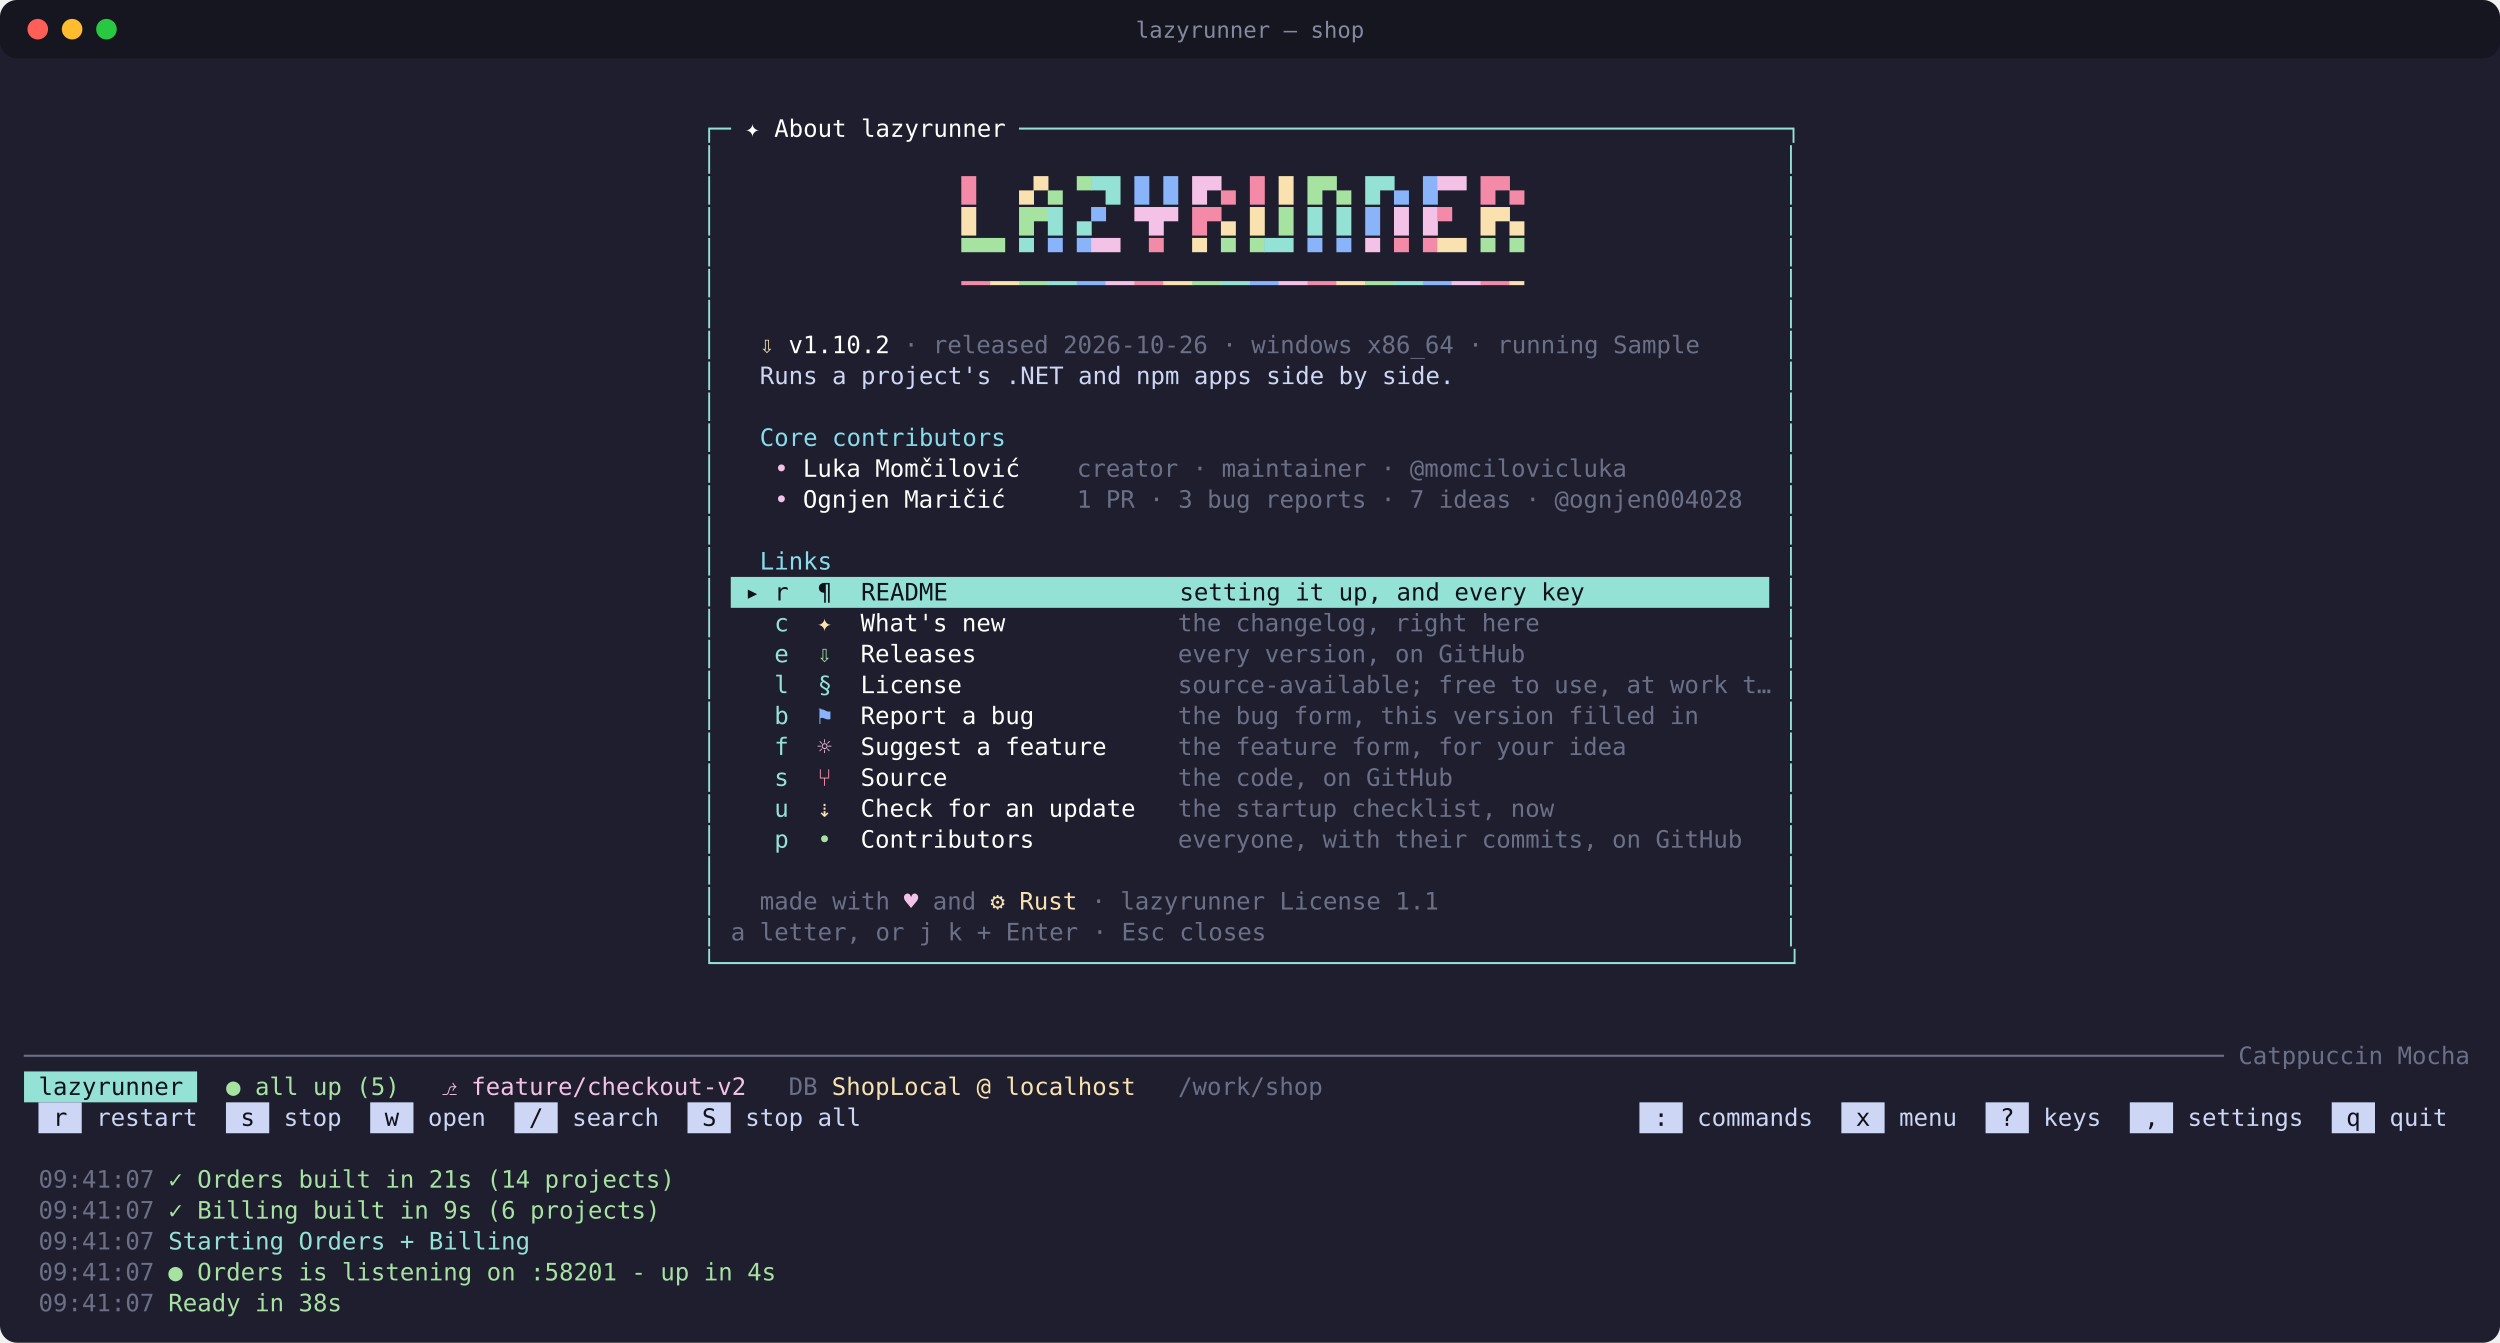
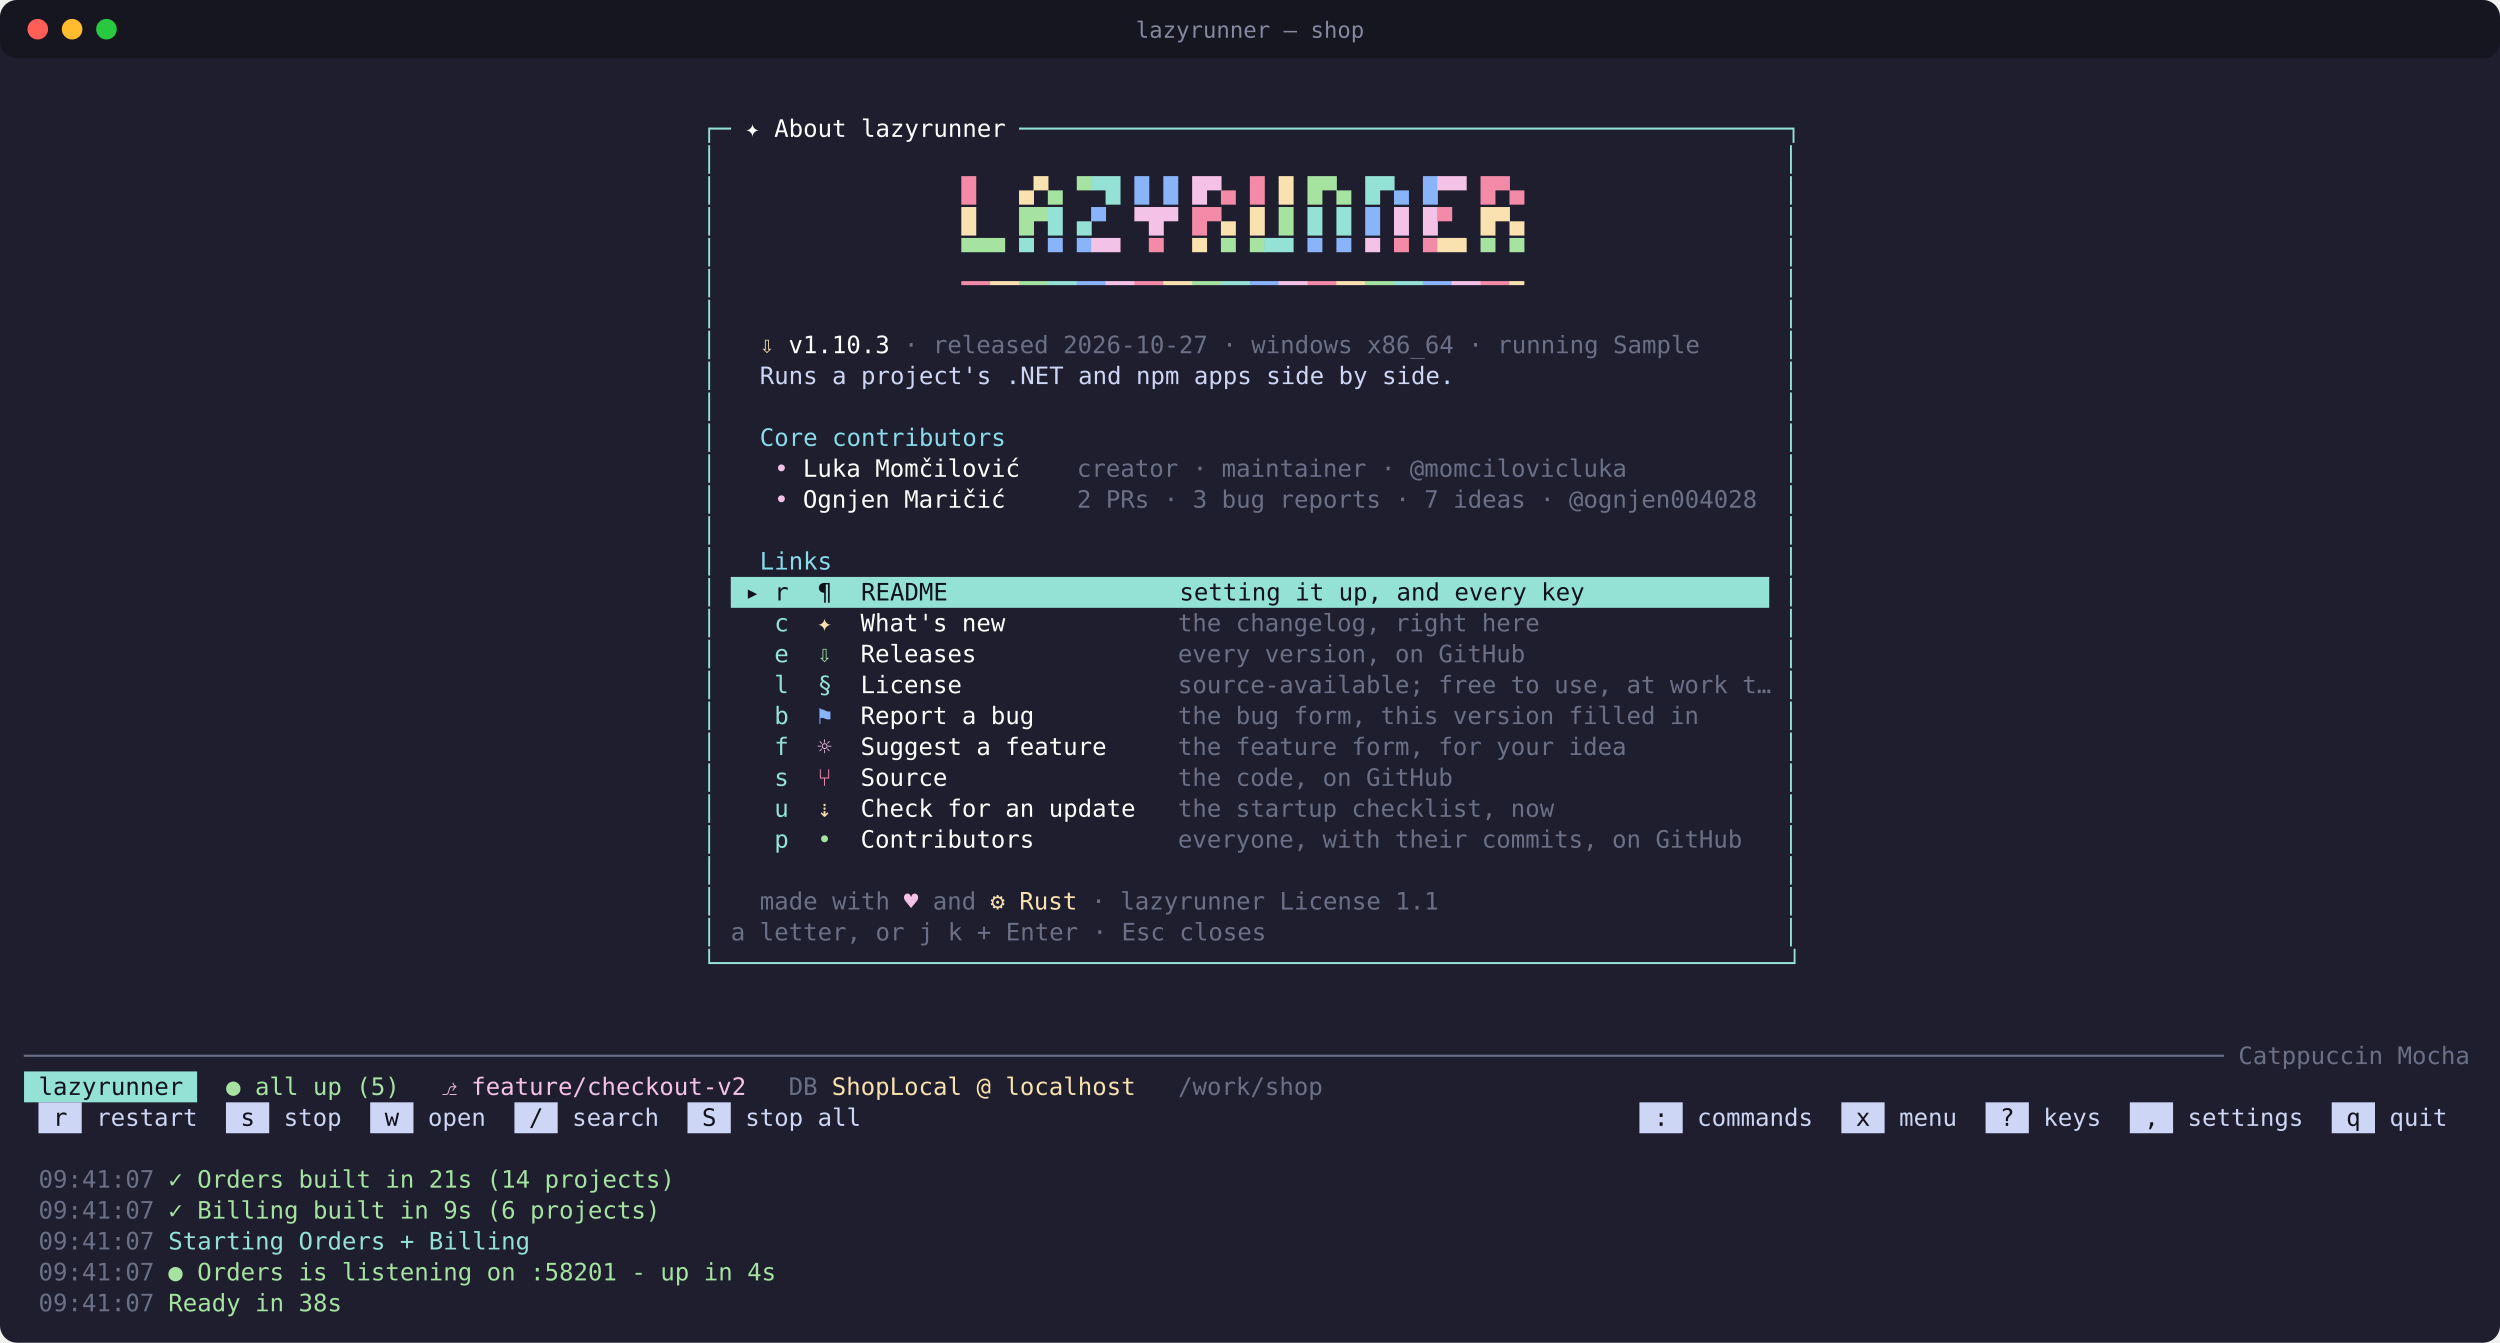
<svg xmlns="http://www.w3.org/2000/svg" width="1456" height="782" viewBox="0 0 1456 782" font-family="'Cascadia Mono', 'Cascadia Code', Consolas, 'DejaVu Sans Mono', Menlo, monospace" font-size="14">
  <rect width="100%" height="100%" rx="10" fill="#1e1e2e" />
  <rect width="100%" height="34" rx="10" fill="#000000" fill-opacity="0.28" />
  <circle cx="22" cy="17" r="6" fill="#ff5f57" />
  <circle cx="42" cy="17" r="6" fill="#febc2e" />
  <circle cx="62" cy="17" r="6" fill="#28c840" />
  <text x="728" y="22" fill="#cdd6f4" fill-opacity="0.6" font-size="13" text-anchor="middle">lazyrunner — shop</text>
  <text x="408.8" y="79.7" fill="#94e2d5" textLength="16.8" lengthAdjust="spacingAndGlyphs" xml:space="preserve">┌─</text>
  <text x="425.6" y="79.7" fill="#ffffff" textLength="168.0" lengthAdjust="spacingAndGlyphs" xml:space="preserve"> ✦ About lazyrunner </text>
  <text x="593.6" y="79.7" fill="#94e2d5" textLength="453.6" lengthAdjust="spacingAndGlyphs" xml:space="preserve">─────────────────────────────────────────────────────┐</text>
  <text x="408.8" y="97.7" fill="#94e2d5" textLength="16.8" lengthAdjust="spacingAndGlyphs" xml:space="preserve">│ </text>
  <text x="1030.4" y="97.7" fill="#94e2d5" textLength="16.8" lengthAdjust="spacingAndGlyphs" xml:space="preserve"> │</text>
  <text x="408.8" y="115.7" fill="#94e2d5" textLength="16.8" lengthAdjust="spacingAndGlyphs" xml:space="preserve">│ </text>
  <text x="560.0" y="115.7" fill="#f38ba8" textLength="25.2" lengthAdjust="spacingAndGlyphs" xml:space="preserve">█  </text>
  <text x="585.2" y="115.7" fill="#f9e2af" textLength="25.2" lengthAdjust="spacingAndGlyphs" xml:space="preserve"> ▄▀</text>
  <text x="610.4" y="115.7" fill="#a6e3a1" textLength="25.2" lengthAdjust="spacingAndGlyphs" xml:space="preserve">▄ ▀</text>
  <text x="635.6" y="115.7" fill="#94e2d5" textLength="25.2" lengthAdjust="spacingAndGlyphs" xml:space="preserve">▀█ </text>
  <text x="660.8" y="115.7" fill="#89b4fa" textLength="25.2" lengthAdjust="spacingAndGlyphs" xml:space="preserve">█ █</text>
  <text x="686.0" y="115.7" fill="#f5c2e7" textLength="25.2" lengthAdjust="spacingAndGlyphs" xml:space="preserve"> █▀</text>
  <text x="711.2" y="115.7" fill="#f38ba8" textLength="25.2" lengthAdjust="spacingAndGlyphs" xml:space="preserve">▄ █</text>
  <text x="736.4" y="115.7" fill="#f9e2af" textLength="25.2" lengthAdjust="spacingAndGlyphs" xml:space="preserve"> █ </text>
  <text x="761.6" y="115.7" fill="#a6e3a1" textLength="25.2" lengthAdjust="spacingAndGlyphs" xml:space="preserve">█▀▄</text>
  <text x="786.8" y="115.7" fill="#94e2d5" textLength="25.2" lengthAdjust="spacingAndGlyphs" xml:space="preserve"> █▀</text>
  <text x="812.0" y="115.7" fill="#89b4fa" textLength="25.2" lengthAdjust="spacingAndGlyphs" xml:space="preserve">▄ █</text>
  <text x="837.2" y="115.7" fill="#f5c2e7" textLength="25.2" lengthAdjust="spacingAndGlyphs" xml:space="preserve">▀▀ </text>
  <text x="862.4" y="115.7" fill="#f38ba8" textLength="25.2" lengthAdjust="spacingAndGlyphs" xml:space="preserve">█▀▄</text>
  <text x="1030.4" y="115.7" fill="#94e2d5" textLength="16.8" lengthAdjust="spacingAndGlyphs" xml:space="preserve"> │</text>
  <text x="408.8" y="133.7" fill="#94e2d5" textLength="16.8" lengthAdjust="spacingAndGlyphs" xml:space="preserve">│ </text>
  <text x="560.0" y="133.7" fill="#f9e2af" textLength="25.2" lengthAdjust="spacingAndGlyphs" xml:space="preserve">█  </text>
  <text x="585.2" y="133.7" fill="#a6e3a1" textLength="25.2" lengthAdjust="spacingAndGlyphs" xml:space="preserve"> █▀</text>
  <text x="610.4" y="133.7" fill="#94e2d5" textLength="25.2" lengthAdjust="spacingAndGlyphs" xml:space="preserve">█ ▄</text>
  <text x="635.6" y="133.7" fill="#89b4fa" textLength="25.2" lengthAdjust="spacingAndGlyphs" xml:space="preserve">▀  </text>
  <text x="660.8" y="133.7" fill="#f5c2e7" textLength="25.2" lengthAdjust="spacingAndGlyphs" xml:space="preserve">▀█▀</text>
  <text x="686.0" y="133.7" fill="#f38ba8" textLength="25.2" lengthAdjust="spacingAndGlyphs" xml:space="preserve"> █▀</text>
  <text x="711.2" y="133.7" fill="#f9e2af" textLength="25.2" lengthAdjust="spacingAndGlyphs" xml:space="preserve">▄ █</text>
  <text x="736.4" y="133.7" fill="#a6e3a1" textLength="25.2" lengthAdjust="spacingAndGlyphs" xml:space="preserve"> █ </text>
  <text x="761.6" y="133.7" fill="#94e2d5" textLength="25.2" lengthAdjust="spacingAndGlyphs" xml:space="preserve">█ █</text>
  <text x="786.8" y="133.7" fill="#89b4fa" textLength="25.2" lengthAdjust="spacingAndGlyphs" xml:space="preserve"> █ </text>
  <text x="812.0" y="133.7" fill="#f5c2e7" textLength="25.2" lengthAdjust="spacingAndGlyphs" xml:space="preserve">█ █</text>
  <text x="837.2" y="133.7" fill="#f38ba8" textLength="25.2" lengthAdjust="spacingAndGlyphs" xml:space="preserve">▀  </text>
  <text x="862.4" y="133.7" fill="#f9e2af" textLength="25.2" lengthAdjust="spacingAndGlyphs" xml:space="preserve">█▀▄</text>
  <text x="1030.4" y="133.7" fill="#94e2d5" textLength="16.8" lengthAdjust="spacingAndGlyphs" xml:space="preserve"> │</text>
  <text x="408.8" y="151.7" fill="#94e2d5" textLength="16.8" lengthAdjust="spacingAndGlyphs" xml:space="preserve">│ </text>
  <text x="560.0" y="151.7" fill="#a6e3a1" textLength="25.2" lengthAdjust="spacingAndGlyphs" xml:space="preserve">▀▀▀</text>
  <text x="585.2" y="151.7" fill="#94e2d5" textLength="25.2" lengthAdjust="spacingAndGlyphs" xml:space="preserve"> ▀ </text>
  <text x="610.4" y="151.7" fill="#89b4fa" textLength="25.2" lengthAdjust="spacingAndGlyphs" xml:space="preserve">▀ ▀</text>
  <text x="635.6" y="151.7" fill="#f5c2e7" textLength="25.2" lengthAdjust="spacingAndGlyphs" xml:space="preserve">▀▀ </text>
  <text x="660.8" y="151.7" fill="#f38ba8" textLength="25.2" lengthAdjust="spacingAndGlyphs" xml:space="preserve"> ▀ </text>
  <text x="686.0" y="151.7" fill="#f9e2af" textLength="25.2" lengthAdjust="spacingAndGlyphs" xml:space="preserve"> ▀ </text>
  <text x="711.2" y="151.7" fill="#a6e3a1" textLength="25.2" lengthAdjust="spacingAndGlyphs" xml:space="preserve">▀ ▀</text>
  <text x="736.4" y="151.7" fill="#94e2d5" textLength="25.2" lengthAdjust="spacingAndGlyphs" xml:space="preserve">▀▀ </text>
  <text x="761.6" y="151.7" fill="#89b4fa" textLength="25.2" lengthAdjust="spacingAndGlyphs" xml:space="preserve">▀ ▀</text>
  <text x="786.8" y="151.7" fill="#f5c2e7" textLength="25.2" lengthAdjust="spacingAndGlyphs" xml:space="preserve"> ▀ </text>
  <text x="812.0" y="151.7" fill="#f38ba8" textLength="25.2" lengthAdjust="spacingAndGlyphs" xml:space="preserve">▀ ▀</text>
  <text x="837.2" y="151.7" fill="#f9e2af" textLength="25.2" lengthAdjust="spacingAndGlyphs" xml:space="preserve">▀▀ </text>
  <text x="862.4" y="151.7" fill="#a6e3a1" textLength="25.2" lengthAdjust="spacingAndGlyphs" xml:space="preserve">▀ ▀</text>
  <text x="1030.4" y="151.7" fill="#94e2d5" textLength="16.8" lengthAdjust="spacingAndGlyphs" xml:space="preserve"> │</text>
  <text x="408.8" y="169.7" fill="#94e2d5" textLength="16.8" lengthAdjust="spacingAndGlyphs" xml:space="preserve">│ </text>
  <text x="560.0" y="169.7" fill="#f38ba8" textLength="16.8" lengthAdjust="spacingAndGlyphs" xml:space="preserve">━━</text>
  <text x="576.8" y="169.7" fill="#f9e2af" textLength="16.8" lengthAdjust="spacingAndGlyphs" xml:space="preserve">━━</text>
  <text x="593.6" y="169.7" fill="#a6e3a1" textLength="16.8" lengthAdjust="spacingAndGlyphs" xml:space="preserve">━━</text>
  <text x="610.4" y="169.7" fill="#94e2d5" textLength="16.8" lengthAdjust="spacingAndGlyphs" xml:space="preserve">━━</text>
  <text x="627.2" y="169.7" fill="#89b4fa" textLength="16.8" lengthAdjust="spacingAndGlyphs" xml:space="preserve">━━</text>
  <text x="644.0" y="169.7" fill="#f5c2e7" textLength="16.8" lengthAdjust="spacingAndGlyphs" xml:space="preserve">━━</text>
  <text x="660.8" y="169.7" fill="#f38ba8" textLength="16.8" lengthAdjust="spacingAndGlyphs" xml:space="preserve">━━</text>
  <text x="677.6" y="169.7" fill="#f9e2af" textLength="16.8" lengthAdjust="spacingAndGlyphs" xml:space="preserve">━━</text>
  <text x="694.4" y="169.7" fill="#a6e3a1" textLength="16.8" lengthAdjust="spacingAndGlyphs" xml:space="preserve">━━</text>
  <text x="711.2" y="169.7" fill="#94e2d5" textLength="16.8" lengthAdjust="spacingAndGlyphs" xml:space="preserve">━━</text>
  <text x="728.0" y="169.7" fill="#89b4fa" textLength="16.8" lengthAdjust="spacingAndGlyphs" xml:space="preserve">━━</text>
  <text x="744.8" y="169.7" fill="#f5c2e7" textLength="16.8" lengthAdjust="spacingAndGlyphs" xml:space="preserve">━━</text>
  <text x="761.6" y="169.7" fill="#f38ba8" textLength="16.8" lengthAdjust="spacingAndGlyphs" xml:space="preserve">━━</text>
  <text x="778.4" y="169.7" fill="#f9e2af" textLength="16.8" lengthAdjust="spacingAndGlyphs" xml:space="preserve">━━</text>
  <text x="795.2" y="169.7" fill="#a6e3a1" textLength="16.8" lengthAdjust="spacingAndGlyphs" xml:space="preserve">━━</text>
  <text x="812.0" y="169.7" fill="#94e2d5" textLength="16.8" lengthAdjust="spacingAndGlyphs" xml:space="preserve">━━</text>
  <text x="828.8" y="169.7" fill="#89b4fa" textLength="16.8" lengthAdjust="spacingAndGlyphs" xml:space="preserve">━━</text>
  <text x="845.6" y="169.7" fill="#f5c2e7" textLength="16.8" lengthAdjust="spacingAndGlyphs" xml:space="preserve">━━</text>
  <text x="862.4" y="169.7" fill="#f38ba8" textLength="16.8" lengthAdjust="spacingAndGlyphs" xml:space="preserve">━━</text>
  <text x="879.2" y="169.7" fill="#f9e2af" textLength="8.4" lengthAdjust="spacingAndGlyphs" xml:space="preserve">━</text>
  <text x="1030.4" y="169.7" fill="#94e2d5" textLength="16.8" lengthAdjust="spacingAndGlyphs" xml:space="preserve"> │</text>
  <text x="408.8" y="187.7" fill="#94e2d5" textLength="16.8" lengthAdjust="spacingAndGlyphs" xml:space="preserve">│ </text>
  <text x="1030.4" y="187.7" fill="#94e2d5" textLength="16.8" lengthAdjust="spacingAndGlyphs" xml:space="preserve"> │</text>
  <text x="408.8" y="205.7" fill="#94e2d5" textLength="16.8" lengthAdjust="spacingAndGlyphs" xml:space="preserve">│ </text>
  <text x="425.6" y="205.7" fill="#f9e2af" textLength="33.6" lengthAdjust="spacingAndGlyphs" xml:space="preserve">  ⇩ </text>
-   <text x="459.2" y="205.7" fill="#ffffff" textLength="58.8" lengthAdjust="spacingAndGlyphs" xml:space="preserve">v1.10.2</text>
-   <text x="518.0" y="205.7" fill="#6c7086" textLength="470.4" lengthAdjust="spacingAndGlyphs" xml:space="preserve"> · released 2026-10-26 · windows x86_64 · running Sample</text>
+   <text x="459.2" y="205.7" fill="#ffffff" textLength="58.8" lengthAdjust="spacingAndGlyphs" xml:space="preserve">v1.10.3</text>
+   <text x="518.0" y="205.7" fill="#6c7086" textLength="470.4" lengthAdjust="spacingAndGlyphs" xml:space="preserve"> · released 2026-10-27 · windows x86_64 · running Sample</text>
  <text x="1030.4" y="205.7" fill="#94e2d5" textLength="16.8" lengthAdjust="spacingAndGlyphs" xml:space="preserve"> │</text>
  <text x="408.8" y="223.7" fill="#94e2d5" textLength="16.8" lengthAdjust="spacingAndGlyphs" xml:space="preserve">│ </text>
  <text x="425.6" y="223.7" fill="#cdd6f4" textLength="604.8" lengthAdjust="spacingAndGlyphs" xml:space="preserve">  Runs a project's .NET and npm apps side by side.                      </text>
  <text x="1030.4" y="223.7" fill="#94e2d5" textLength="16.8" lengthAdjust="spacingAndGlyphs" xml:space="preserve"> │</text>
  <text x="408.8" y="241.7" fill="#94e2d5" textLength="16.8" lengthAdjust="spacingAndGlyphs" xml:space="preserve">│ </text>
  <text x="1030.4" y="241.7" fill="#94e2d5" textLength="16.8" lengthAdjust="spacingAndGlyphs" xml:space="preserve"> │</text>
  <text x="408.8" y="259.7" fill="#94e2d5" textLength="16.8" lengthAdjust="spacingAndGlyphs" xml:space="preserve">│ </text>
  <text x="425.6" y="259.7" fill="#89dceb" textLength="159.6" lengthAdjust="spacingAndGlyphs" xml:space="preserve">  Core contributors</text>
  <text x="1030.4" y="259.7" fill="#94e2d5" textLength="16.8" lengthAdjust="spacingAndGlyphs" xml:space="preserve"> │</text>
  <text x="408.8" y="277.7" fill="#94e2d5" textLength="16.8" lengthAdjust="spacingAndGlyphs" xml:space="preserve">│ </text>
  <text x="425.6" y="277.7" fill="#f5c2e7" textLength="42.0" lengthAdjust="spacingAndGlyphs" xml:space="preserve">   • </text>
  <text x="467.6" y="277.7" fill="#ffffff" textLength="159.6" lengthAdjust="spacingAndGlyphs" xml:space="preserve">Luka Momčilović    </text>
  <text x="627.2" y="277.7" fill="#6c7086" textLength="319.2" lengthAdjust="spacingAndGlyphs" xml:space="preserve">creator · maintainer · @momcilovicluka</text>
  <text x="1030.4" y="277.7" fill="#94e2d5" textLength="16.8" lengthAdjust="spacingAndGlyphs" xml:space="preserve"> │</text>
  <text x="408.8" y="295.7" fill="#94e2d5" textLength="16.8" lengthAdjust="spacingAndGlyphs" xml:space="preserve">│ </text>
  <text x="425.6" y="295.7" fill="#f5c2e7" textLength="42.0" lengthAdjust="spacingAndGlyphs" xml:space="preserve">   • </text>
  <text x="467.6" y="295.7" fill="#ffffff" textLength="159.6" lengthAdjust="spacingAndGlyphs" xml:space="preserve">Ognjen Maričić     </text>
-   <text x="627.2" y="295.7" fill="#6c7086" textLength="386.4" lengthAdjust="spacingAndGlyphs" xml:space="preserve">1 PR · 3 bug reports · 7 ideas · @ognjen004028</text>
+   <text x="627.2" y="295.7" fill="#6c7086" textLength="394.8" lengthAdjust="spacingAndGlyphs" xml:space="preserve">2 PRs · 3 bug reports · 7 ideas · @ognjen004028</text>
  <text x="1030.4" y="295.7" fill="#94e2d5" textLength="16.8" lengthAdjust="spacingAndGlyphs" xml:space="preserve"> │</text>
  <text x="408.8" y="313.7" fill="#94e2d5" textLength="16.8" lengthAdjust="spacingAndGlyphs" xml:space="preserve">│ </text>
  <text x="1030.4" y="313.7" fill="#94e2d5" textLength="16.8" lengthAdjust="spacingAndGlyphs" xml:space="preserve"> │</text>
  <text x="408.8" y="331.7" fill="#94e2d5" textLength="16.8" lengthAdjust="spacingAndGlyphs" xml:space="preserve">│ </text>
  <text x="425.6" y="331.7" fill="#89dceb" textLength="58.8" lengthAdjust="spacingAndGlyphs" xml:space="preserve">  Links</text>
  <text x="1030.4" y="331.7" fill="#94e2d5" textLength="16.8" lengthAdjust="spacingAndGlyphs" xml:space="preserve"> │</text>
  <rect x="425.6" y="336.0" width="604.8" height="18" fill="#94e2d5" />
  <text x="408.8" y="349.7" fill="#94e2d5" textLength="16.8" lengthAdjust="spacingAndGlyphs" xml:space="preserve">│ </text>
  <text x="425.6" y="349.7" fill="#11111b" textLength="604.8" lengthAdjust="spacingAndGlyphs" xml:space="preserve"> ▸ r  ¶  README                setting it up, and every key             </text>
  <text x="1030.4" y="349.7" fill="#94e2d5" textLength="16.8" lengthAdjust="spacingAndGlyphs" xml:space="preserve"> │</text>
  <text x="408.8" y="367.7" fill="#94e2d5" textLength="67.2" lengthAdjust="spacingAndGlyphs" xml:space="preserve">│    c  </text>
  <text x="476.0" y="367.7" fill="#f9e2af" textLength="25.2" lengthAdjust="spacingAndGlyphs" xml:space="preserve">✦  </text>
  <text x="501.2" y="367.7" fill="#ffffff" textLength="184.8" lengthAdjust="spacingAndGlyphs" xml:space="preserve">What's new            </text>
  <text x="686.0" y="367.7" fill="#6c7086" textLength="210.0" lengthAdjust="spacingAndGlyphs" xml:space="preserve">the changelog, right here</text>
  <text x="1030.4" y="367.7" fill="#94e2d5" textLength="16.8" lengthAdjust="spacingAndGlyphs" xml:space="preserve"> │</text>
  <text x="408.8" y="385.7" fill="#94e2d5" textLength="67.2" lengthAdjust="spacingAndGlyphs" xml:space="preserve">│    e  </text>
  <text x="476.0" y="385.7" fill="#a6e3a1" textLength="25.2" lengthAdjust="spacingAndGlyphs" xml:space="preserve">⇩  </text>
  <text x="501.2" y="385.7" fill="#ffffff" textLength="184.8" lengthAdjust="spacingAndGlyphs" xml:space="preserve">Releases              </text>
  <text x="686.0" y="385.7" fill="#6c7086" textLength="201.6" lengthAdjust="spacingAndGlyphs" xml:space="preserve">every version, on GitHub</text>
  <text x="1030.4" y="385.7" fill="#94e2d5" textLength="16.8" lengthAdjust="spacingAndGlyphs" xml:space="preserve"> │</text>
  <text x="408.8" y="403.7" fill="#94e2d5" textLength="92.4" lengthAdjust="spacingAndGlyphs" xml:space="preserve">│    l  §  </text>
  <text x="501.2" y="403.7" fill="#ffffff" textLength="184.8" lengthAdjust="spacingAndGlyphs" xml:space="preserve">License               </text>
  <text x="686.0" y="403.7" fill="#6c7086" textLength="344.4" lengthAdjust="spacingAndGlyphs" xml:space="preserve">source-available; free to use, at work t…</text>
  <text x="1030.4" y="403.7" fill="#94e2d5" textLength="16.8" lengthAdjust="spacingAndGlyphs" xml:space="preserve"> │</text>
  <text x="408.8" y="421.7" fill="#94e2d5" textLength="67.2" lengthAdjust="spacingAndGlyphs" xml:space="preserve">│    b  </text>
  <text x="476.0" y="421.7" fill="#89b4fa" textLength="25.2" lengthAdjust="spacingAndGlyphs" xml:space="preserve">⚑  </text>
  <text x="501.2" y="421.7" fill="#ffffff" textLength="184.8" lengthAdjust="spacingAndGlyphs" xml:space="preserve">Report a bug          </text>
  <text x="686.0" y="421.7" fill="#6c7086" textLength="302.4" lengthAdjust="spacingAndGlyphs" xml:space="preserve">the bug form, this version filled in</text>
  <text x="1030.4" y="421.7" fill="#94e2d5" textLength="16.8" lengthAdjust="spacingAndGlyphs" xml:space="preserve"> │</text>
  <text x="408.8" y="439.7" fill="#94e2d5" textLength="67.2" lengthAdjust="spacingAndGlyphs" xml:space="preserve">│    f  </text>
  <text x="476.0" y="439.7" fill="#f5c2e7" textLength="25.2" lengthAdjust="spacingAndGlyphs" xml:space="preserve">☼  </text>
  <text x="501.2" y="439.7" fill="#ffffff" textLength="184.8" lengthAdjust="spacingAndGlyphs" xml:space="preserve">Suggest a feature     </text>
  <text x="686.0" y="439.7" fill="#6c7086" textLength="260.4" lengthAdjust="spacingAndGlyphs" xml:space="preserve">the feature form, for your idea</text>
  <text x="1030.4" y="439.7" fill="#94e2d5" textLength="16.8" lengthAdjust="spacingAndGlyphs" xml:space="preserve"> │</text>
  <text x="408.8" y="457.7" fill="#94e2d5" textLength="67.2" lengthAdjust="spacingAndGlyphs" xml:space="preserve">│    s  </text>
  <text x="476.0" y="457.7" fill="#f38ba8" textLength="25.2" lengthAdjust="spacingAndGlyphs" xml:space="preserve">⑂  </text>
  <text x="501.2" y="457.7" fill="#ffffff" textLength="184.8" lengthAdjust="spacingAndGlyphs" xml:space="preserve">Source                </text>
  <text x="686.0" y="457.7" fill="#6c7086" textLength="159.6" lengthAdjust="spacingAndGlyphs" xml:space="preserve">the code, on GitHub</text>
  <text x="1030.4" y="457.7" fill="#94e2d5" textLength="16.8" lengthAdjust="spacingAndGlyphs" xml:space="preserve"> │</text>
  <text x="408.8" y="475.7" fill="#94e2d5" textLength="67.2" lengthAdjust="spacingAndGlyphs" xml:space="preserve">│    u  </text>
  <text x="476.0" y="475.7" fill="#f9e2af" textLength="25.2" lengthAdjust="spacingAndGlyphs" xml:space="preserve">⇣  </text>
  <text x="501.2" y="475.7" fill="#ffffff" textLength="184.8" lengthAdjust="spacingAndGlyphs" xml:space="preserve">Check for an update   </text>
  <text x="686.0" y="475.7" fill="#6c7086" textLength="218.4" lengthAdjust="spacingAndGlyphs" xml:space="preserve">the startup checklist, now</text>
  <text x="1030.4" y="475.7" fill="#94e2d5" textLength="16.8" lengthAdjust="spacingAndGlyphs" xml:space="preserve"> │</text>
  <text x="408.8" y="493.7" fill="#94e2d5" textLength="67.2" lengthAdjust="spacingAndGlyphs" xml:space="preserve">│    p  </text>
  <text x="476.0" y="493.7" fill="#a6e3a1" textLength="25.2" lengthAdjust="spacingAndGlyphs" xml:space="preserve">•  </text>
  <text x="501.2" y="493.7" fill="#ffffff" textLength="184.8" lengthAdjust="spacingAndGlyphs" xml:space="preserve">Contributors          </text>
  <text x="686.0" y="493.7" fill="#6c7086" textLength="327.6" lengthAdjust="spacingAndGlyphs" xml:space="preserve">everyone, with their commits, on GitHub</text>
  <text x="1030.4" y="493.7" fill="#94e2d5" textLength="16.8" lengthAdjust="spacingAndGlyphs" xml:space="preserve"> │</text>
  <text x="408.8" y="511.7" fill="#94e2d5" textLength="16.8" lengthAdjust="spacingAndGlyphs" xml:space="preserve">│ </text>
  <text x="1030.4" y="511.7" fill="#94e2d5" textLength="16.8" lengthAdjust="spacingAndGlyphs" xml:space="preserve"> │</text>
  <text x="408.8" y="529.7" fill="#94e2d5" textLength="16.8" lengthAdjust="spacingAndGlyphs" xml:space="preserve">│ </text>
  <text x="425.6" y="529.7" fill="#6c7086" textLength="100.8" lengthAdjust="spacingAndGlyphs" xml:space="preserve">  made with </text>
  <text x="526.4" y="529.7" fill="#f5c2e7" textLength="8.4" lengthAdjust="spacingAndGlyphs" xml:space="preserve">♥</text>
  <text x="534.8" y="529.7" fill="#6c7086" textLength="42.0" lengthAdjust="spacingAndGlyphs" xml:space="preserve"> and </text>
  <text x="576.8" y="529.7" fill="#f9e2af" textLength="50.4" lengthAdjust="spacingAndGlyphs" xml:space="preserve">⚙ Rust</text>
  <text x="627.2" y="529.7" fill="#6c7086" textLength="210.0" lengthAdjust="spacingAndGlyphs" xml:space="preserve"> · lazyrunner License 1.1</text>
  <text x="1030.4" y="529.7" fill="#94e2d5" textLength="16.8" lengthAdjust="spacingAndGlyphs" xml:space="preserve"> │</text>
  <text x="408.8" y="547.7" fill="#94e2d5" textLength="16.8" lengthAdjust="spacingAndGlyphs" xml:space="preserve">│ </text>
  <text x="425.6" y="547.7" fill="#6c7086" textLength="604.8" lengthAdjust="spacingAndGlyphs" xml:space="preserve">a letter, or j k + Enter · Esc closes                                   </text>
  <text x="1030.4" y="547.7" fill="#94e2d5" textLength="16.8" lengthAdjust="spacingAndGlyphs" xml:space="preserve"> │</text>
  <text x="408.8" y="565.7" fill="#94e2d5" textLength="638.4" lengthAdjust="spacingAndGlyphs" xml:space="preserve">└──────────────────────────────────────────────────────────────────────────┘</text>
  <text x="14.0" y="619.7" fill="#6c7086" textLength="1428.0" lengthAdjust="spacingAndGlyphs" xml:space="preserve">──────────────────────────────────────────────────────────────────────────────────────────────────────────────────────────────────────────────────────── Catppuccin Mocha </text>
  <rect x="14.0" y="624.0" width="100.8" height="18" fill="#94e2d5" />
  <text x="14.0" y="637.7" fill="#11111b" textLength="100.8" lengthAdjust="spacingAndGlyphs" xml:space="preserve"> lazyrunner </text>
  <text x="114.8" y="637.7" fill="#a6e3a1" textLength="117.6" lengthAdjust="spacingAndGlyphs" xml:space="preserve">  ● all up (5)</text>
  <text x="232.4" y="637.7" fill="#f5c2e7" textLength="201.6" lengthAdjust="spacingAndGlyphs" xml:space="preserve">   ⎇ feature/checkout-v2</text>
  <text x="434.0" y="637.7" fill="#6c7086" textLength="50.4" lengthAdjust="spacingAndGlyphs" xml:space="preserve">   DB </text>
  <text x="484.4" y="637.7" fill="#f9e2af" textLength="176.4" lengthAdjust="spacingAndGlyphs" xml:space="preserve">ShopLocal @ localhost</text>
  <text x="660.8" y="637.7" fill="#6c7086" textLength="109.2" lengthAdjust="spacingAndGlyphs" xml:space="preserve">   /work/shop</text>
  <rect x="22.4" y="642.0" width="25.2" height="18" fill="#cdd6f4" />
  <rect x="131.6" y="642.0" width="25.2" height="18" fill="#cdd6f4" />
  <rect x="215.6" y="642.0" width="25.2" height="18" fill="#cdd6f4" />
  <rect x="299.6" y="642.0" width="25.2" height="18" fill="#cdd6f4" />
  <rect x="400.4" y="642.0" width="25.2" height="18" fill="#cdd6f4" />
  <rect x="954.8" y="642.0" width="25.2" height="18" fill="#cdd6f4" />
  <rect x="1072.4" y="642.0" width="25.2" height="18" fill="#cdd6f4" />
  <rect x="1156.4" y="642.0" width="25.2" height="18" fill="#cdd6f4" />
  <rect x="1240.4" y="642.0" width="25.2" height="18" fill="#cdd6f4" />
  <rect x="1358.0" y="642.0" width="25.2" height="18" fill="#cdd6f4" />
  <text x="22.4" y="655.7" fill="#11111b" textLength="25.2" lengthAdjust="spacingAndGlyphs" xml:space="preserve"> r </text>
  <text x="47.6" y="655.7" fill="#cdd6f4" textLength="84.0" lengthAdjust="spacingAndGlyphs" xml:space="preserve"> restart  </text>
  <text x="131.6" y="655.7" fill="#11111b" textLength="25.2" lengthAdjust="spacingAndGlyphs" xml:space="preserve"> s </text>
  <text x="156.8" y="655.7" fill="#cdd6f4" textLength="58.8" lengthAdjust="spacingAndGlyphs" xml:space="preserve"> stop  </text>
  <text x="215.6" y="655.7" fill="#11111b" textLength="25.2" lengthAdjust="spacingAndGlyphs" xml:space="preserve"> w </text>
  <text x="240.8" y="655.7" fill="#cdd6f4" textLength="58.8" lengthAdjust="spacingAndGlyphs" xml:space="preserve"> open  </text>
  <text x="299.6" y="655.7" fill="#11111b" textLength="25.2" lengthAdjust="spacingAndGlyphs" xml:space="preserve"> / </text>
  <text x="324.8" y="655.7" fill="#cdd6f4" textLength="75.6" lengthAdjust="spacingAndGlyphs" xml:space="preserve"> search  </text>
  <text x="400.4" y="655.7" fill="#11111b" textLength="25.2" lengthAdjust="spacingAndGlyphs" xml:space="preserve"> S </text>
  <text x="425.6" y="655.7" fill="#cdd6f4" textLength="529.2" lengthAdjust="spacingAndGlyphs" xml:space="preserve"> stop all                                                      </text>
  <text x="954.8" y="655.7" fill="#11111b" textLength="25.2" lengthAdjust="spacingAndGlyphs" xml:space="preserve"> : </text>
  <text x="980.0" y="655.7" fill="#cdd6f4" textLength="92.4" lengthAdjust="spacingAndGlyphs" xml:space="preserve"> commands  </text>
  <text x="1072.4" y="655.7" fill="#11111b" textLength="25.2" lengthAdjust="spacingAndGlyphs" xml:space="preserve"> x </text>
  <text x="1097.6" y="655.7" fill="#cdd6f4" textLength="58.8" lengthAdjust="spacingAndGlyphs" xml:space="preserve"> menu  </text>
  <text x="1156.4" y="655.7" fill="#11111b" textLength="25.2" lengthAdjust="spacingAndGlyphs" xml:space="preserve"> ? </text>
  <text x="1181.6" y="655.7" fill="#cdd6f4" textLength="58.8" lengthAdjust="spacingAndGlyphs" xml:space="preserve"> keys  </text>
  <text x="1240.4" y="655.7" fill="#11111b" textLength="25.2" lengthAdjust="spacingAndGlyphs" xml:space="preserve"> , </text>
  <text x="1265.6" y="655.7" fill="#cdd6f4" textLength="92.4" lengthAdjust="spacingAndGlyphs" xml:space="preserve"> settings  </text>
  <text x="1358.0" y="655.7" fill="#11111b" textLength="25.2" lengthAdjust="spacingAndGlyphs" xml:space="preserve"> q </text>
  <text x="1383.2" y="655.7" fill="#cdd6f4" textLength="58.8" lengthAdjust="spacingAndGlyphs" xml:space="preserve"> quit  </text>
  <text x="14.0" y="691.7" fill="#6c7086" textLength="84.0" lengthAdjust="spacingAndGlyphs" xml:space="preserve"> 09:41:07 </text>
  <text x="98.0" y="691.7" fill="#a6e3a1" textLength="294.0" lengthAdjust="spacingAndGlyphs" xml:space="preserve">✓ Orders built in 21s (14 projects)</text>
  <text x="14.0" y="709.7" fill="#6c7086" textLength="84.0" lengthAdjust="spacingAndGlyphs" xml:space="preserve"> 09:41:07 </text>
  <text x="98.0" y="709.7" fill="#a6e3a1" textLength="285.6" lengthAdjust="spacingAndGlyphs" xml:space="preserve">✓ Billing built in 9s (6 projects)</text>
  <text x="14.0" y="727.7" fill="#6c7086" textLength="84.0" lengthAdjust="spacingAndGlyphs" xml:space="preserve"> 09:41:07 </text>
  <text x="98.0" y="727.7" fill="#94e2d5" textLength="210.0" lengthAdjust="spacingAndGlyphs" xml:space="preserve">Starting Orders + Billing</text>
  <text x="14.0" y="745.7" fill="#6c7086" textLength="84.0" lengthAdjust="spacingAndGlyphs" xml:space="preserve"> 09:41:07 </text>
  <text x="98.0" y="745.7" fill="#a6e3a1" textLength="352.8" lengthAdjust="spacingAndGlyphs" xml:space="preserve">● Orders is listening on :58201 - up in 4s</text>
  <text x="14.0" y="763.7" fill="#6c7086" textLength="84.0" lengthAdjust="spacingAndGlyphs" xml:space="preserve"> 09:41:07 </text>
  <text x="98.0" y="763.7" fill="#a6e3a1" textLength="100.8" lengthAdjust="spacingAndGlyphs" xml:space="preserve">Ready in 38s</text>
</svg>
